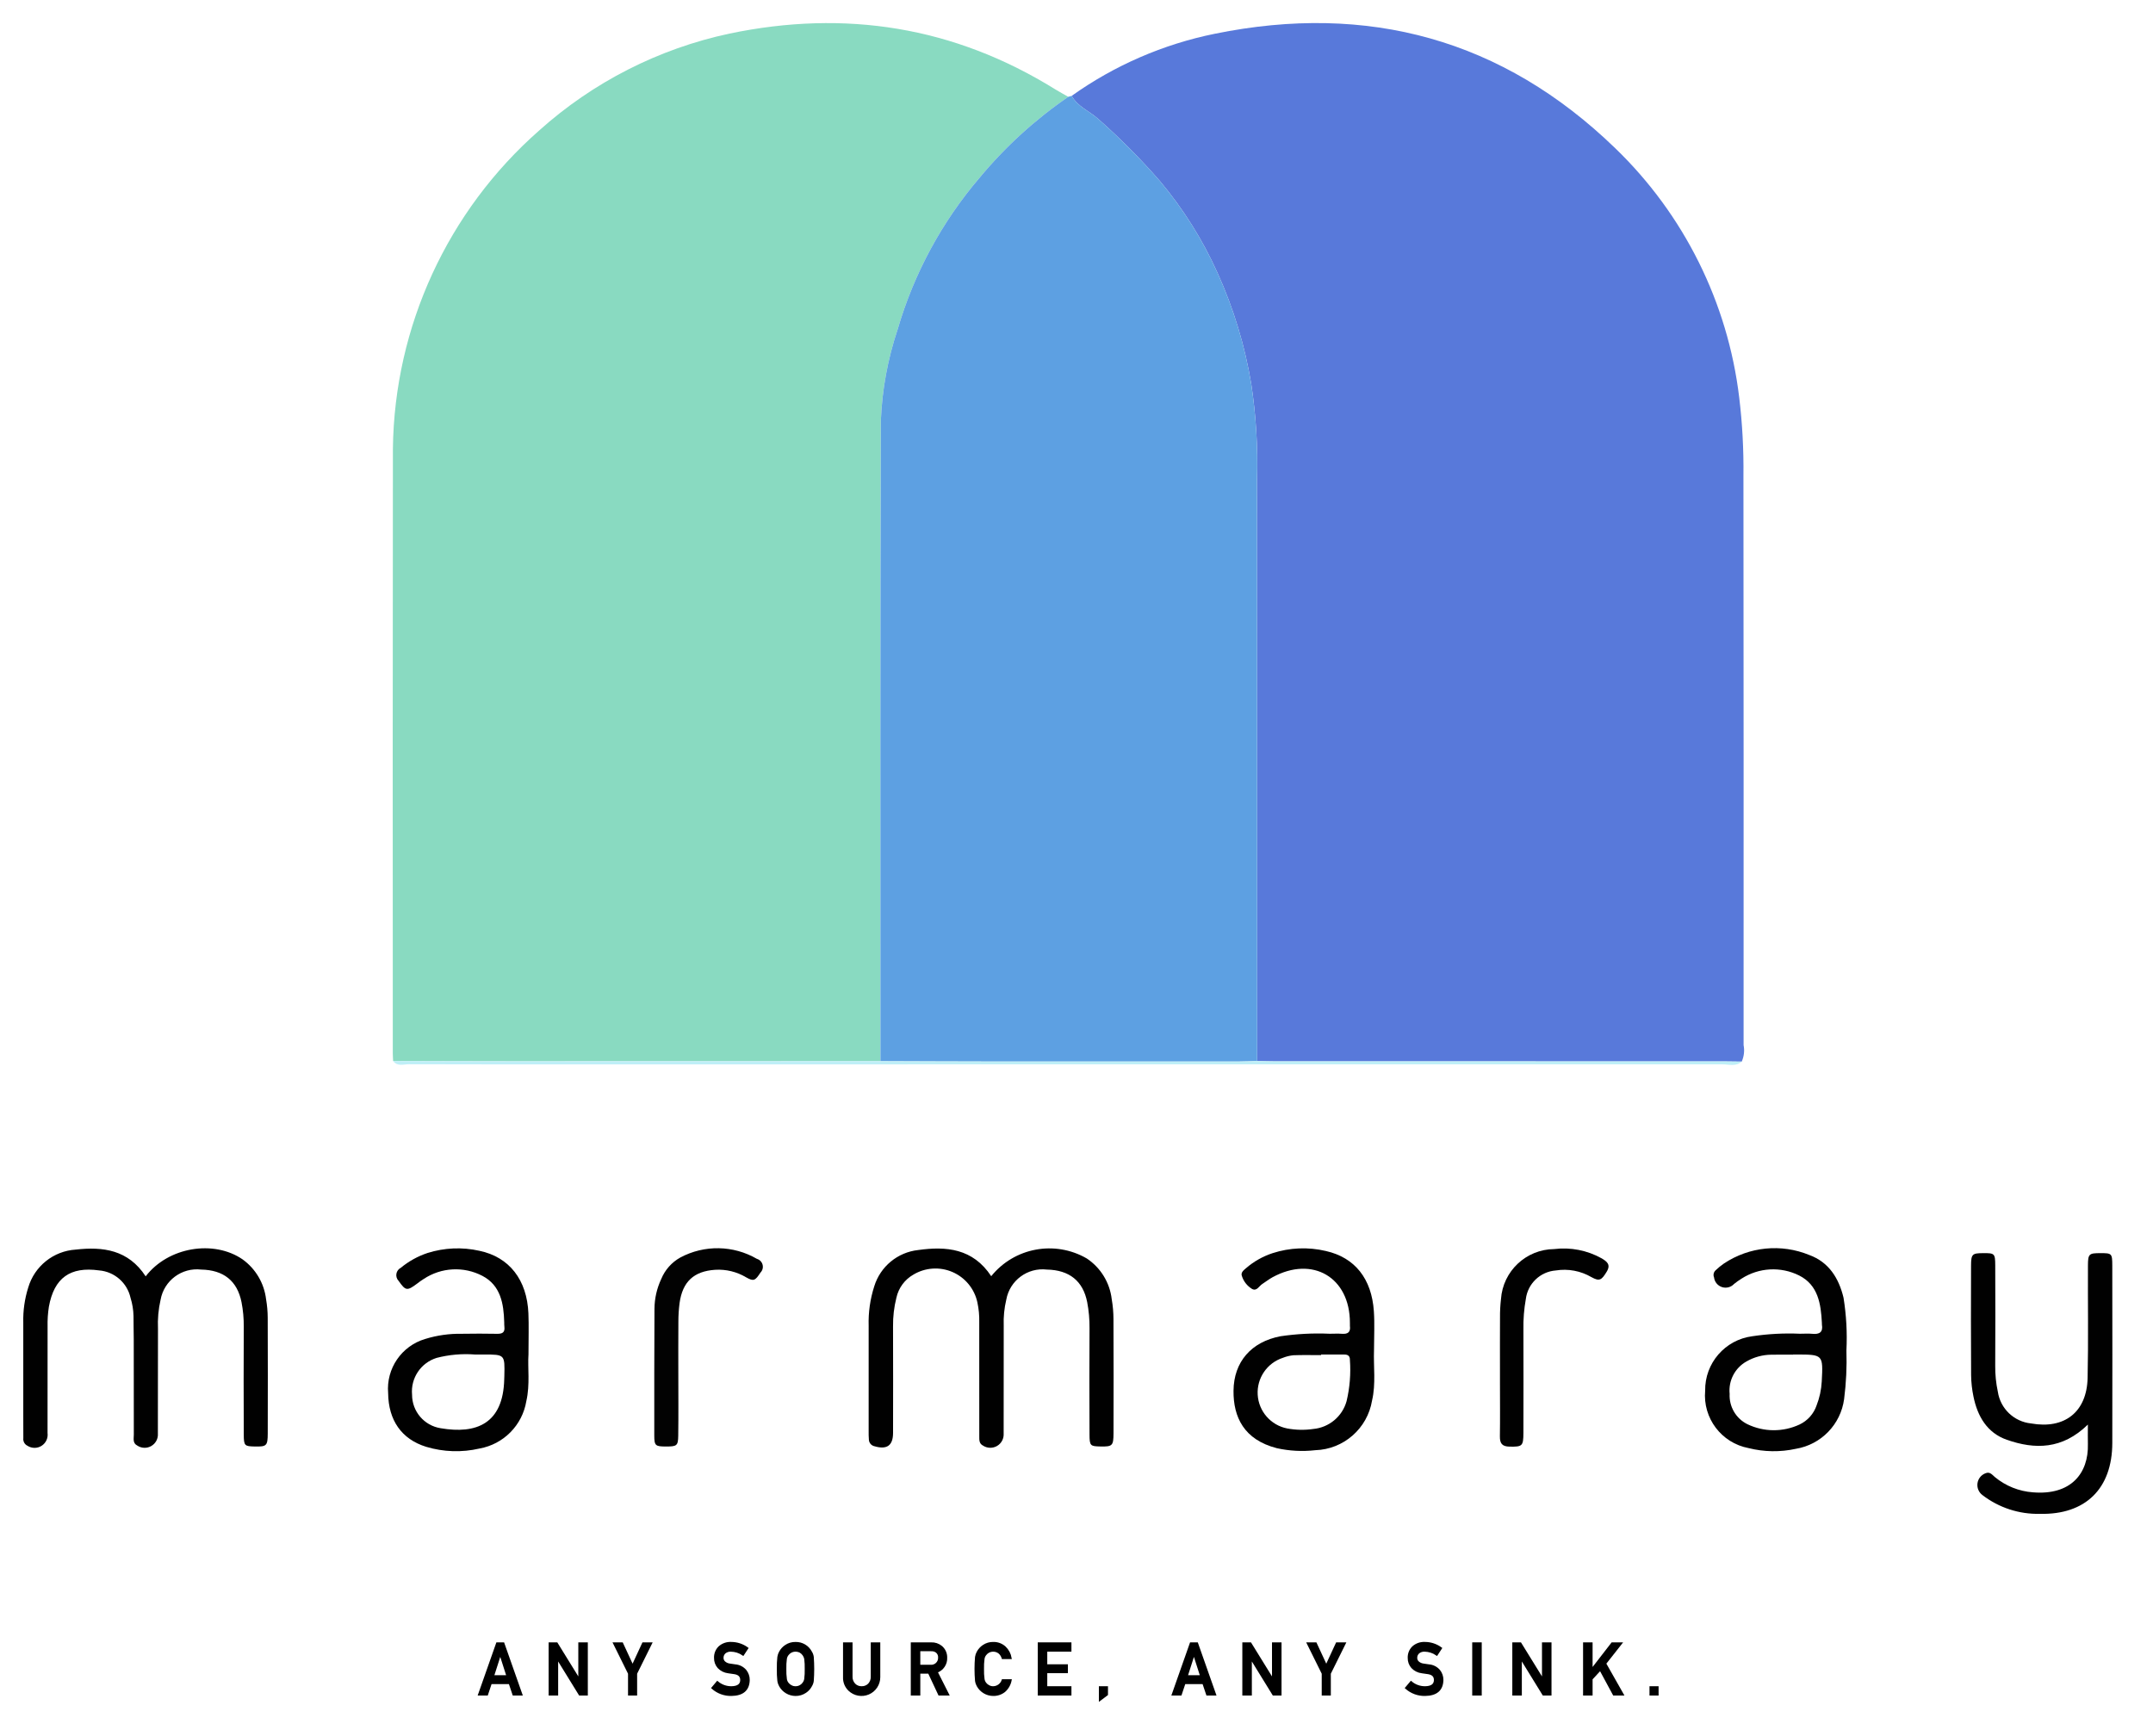
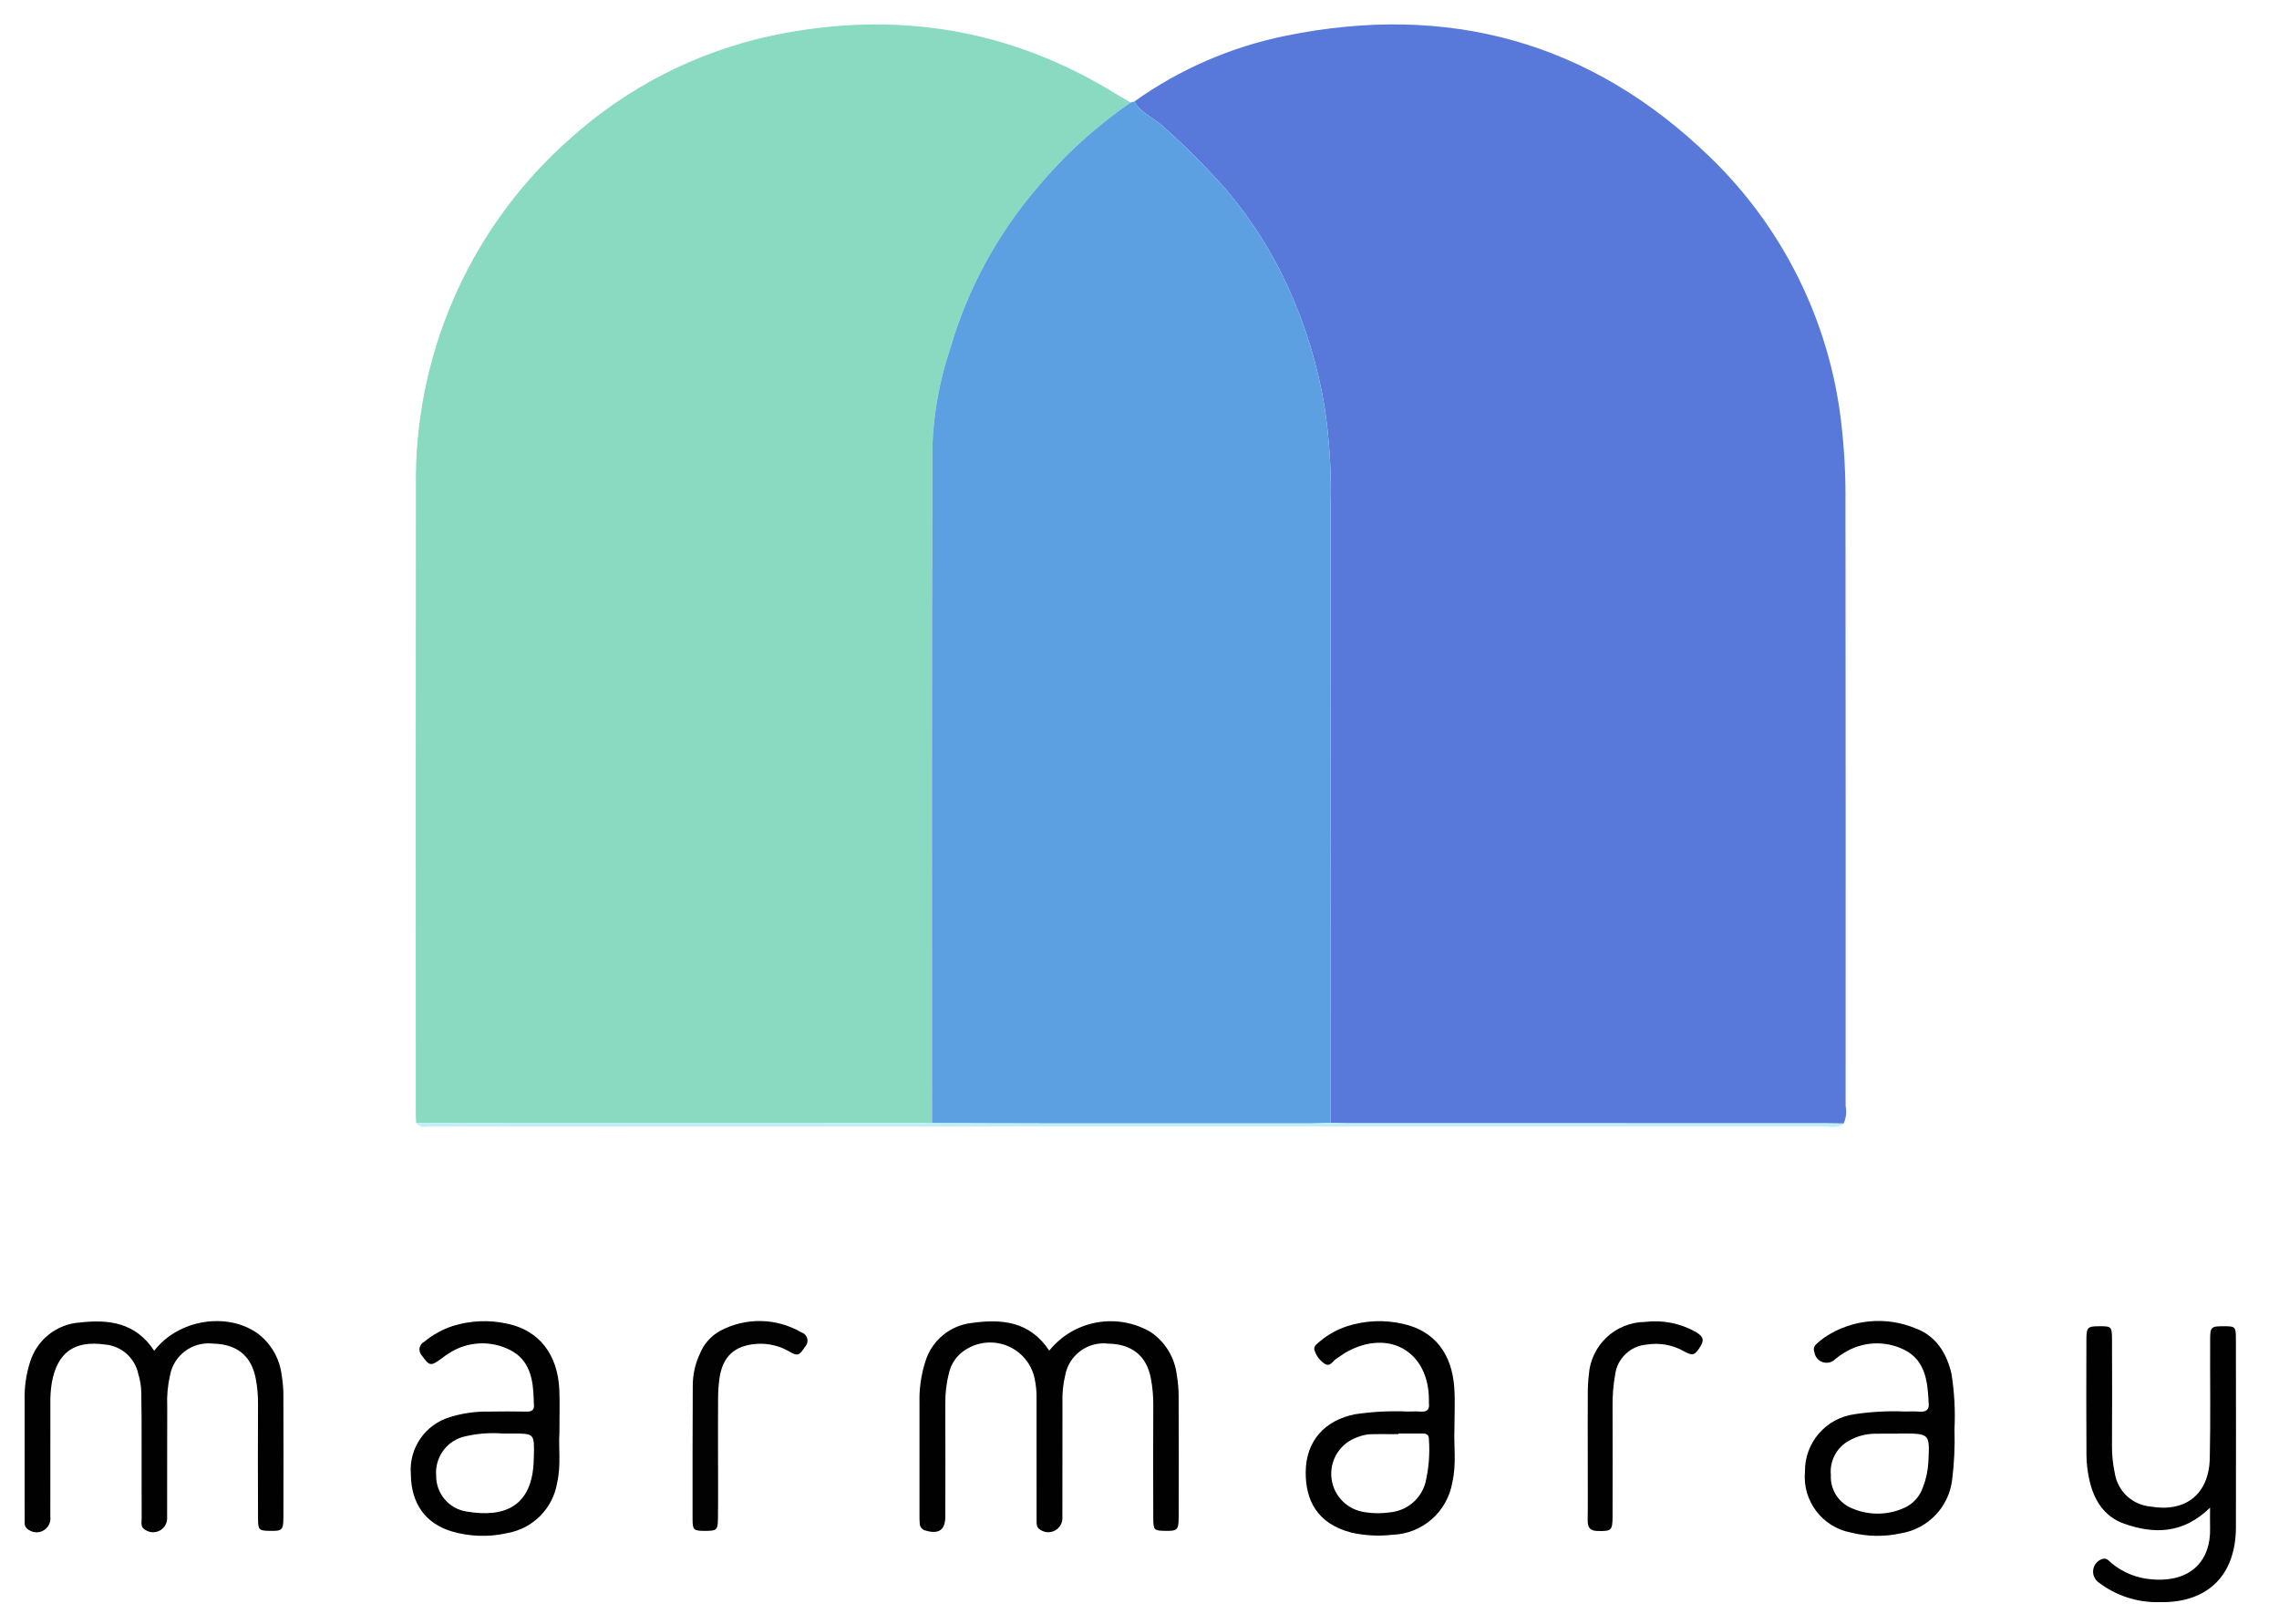
- <svg xmlns="http://www.w3.org/2000/svg" id="Layer_1" data-name="Layer 1" viewBox="0 0 267.983 216">
+ <svg xmlns="http://www.w3.org/2000/svg" id="Layer_1" data-name="Layer 1" viewBox="0 0 267.983 190.931">
  <defs>
-     <style>.cls-1{fill:#89dac1;}.cls-2{fill:#5879da;}.cls-3{fill:#5da0e2;}.cls-4{fill:#010101;}.cls-5{fill:#020202;}.cls-6{fill:#bfeff7;}.cls-7{stroke:#000;stroke-miterlimit:10;stroke-width:0.25px;}</style>
+     <style>.cls-1{fill:#89dac1;}.cls-2{fill:#5879da;}.cls-3{fill:#5da0e2;}.cls-4{fill:#010101;}.cls-5{fill:#020202;}.cls-6{fill:#bfeff7;}</style>
  </defs>
-   <path class="cls-1" d="M109.59,132.098c.001-26.564-.038-53.127.047-79.69a41.024,41.024,0,0,1,2.096-11.419,51.045,51.045,0,0,1,10.221-18.896,54.075,54.075,0,0,1,11.015-10.042c-.555-.317-1.12-.618-1.662-.954C118.738,3.302,105.187,1.176,90.792,4.183A51.588,51.588,0,0,0,67.116,16.239,53.593,53.593,0,0,0,48.905,55.819q-.038,37.649-.013,75.298c0,.32.025.639.039.959l0.0 0c4.991.012,9.981.034,14.972.034Q86.746,132.111,109.59,132.098Z" />
-   <path class="cls-2" d="M136.656,14.774a83.072,83.072,0,0,1,7.688,7.73,49.023,49.023,0,0,1,7.205,11.477A55.553,55.553,0,0,1,155.749,47.837a66.332,66.332,0,0,1,.716,11.818q.009,36.209.014,72.419l-0.0 0h0c.768.016,1.535.047,2.303.047q27.852.004,55.704.003c.768 0,1.536.018,2.304.028l-0.0 0.0 0-0a3.42,3.42,0,0,0,.234-2.057q.016-35.43-.019-70.86a74.035,74.035,0,0,0-.527-9.764,51.666,51.666,0,0,0-15.433-31.023C187.042,4.882,170.259.323,151.219,4.2A46.681,46.681,0,0,0,133.392,11.933C134.129,13.276,135.578,13.816,136.656,14.774Z" />
-   <path class="cls-3" d="M121.954,22.093a51.045,51.045,0,0,0-10.221,18.896,41.024,41.024,0,0,0-2.096,11.419c-.084,26.563-.046,53.127-.047,79.69,4.721.015,9.441.04,14.162.043q15.217.01,30.433-.001c.764-0,1.529-.043,2.293-.066l0-0q-.007-36.209-.014-72.419a66.332,66.332,0,0,0-.716-11.818,55.553,55.553,0,0,0-4.2-13.856,49.023,49.023,0,0,0-7.205-11.477,83.072,83.072,0,0,0-7.688-7.73c-1.079-.958-2.528-1.498-3.264-2.841-.141.039-.282.079-.422.117l-.001.001A54.075,54.075,0,0,0,121.954,22.093Z" />
-   <path class="cls-4" d="M33.12,161.742a7.161,7.161,0,0,0-2.932-4.976c-3.575-2.453-9.235-1.555-12.057,2.116-2.169-3.318-5.319-3.712-8.703-3.33a6.596,6.596,0,0,0-5.917,4.733,13.36,13.36,0,0,0-.614,4.346q.004,5.853.001,11.707 0,1.343.006,2.687a.92.92,0,0,0,.508.943,1.63,1.63,0,0,0,2.506-1.583c.012-4.414.004-8.828.005-13.242a13.832,13.832,0,0,1,.163-2.483c.649-3.584,2.646-5.016,6.248-4.517a4.373,4.373,0,0,1,3.913,3.414,8.171,8.171,0,0,1,.371,2.263c-.005.959.028,1.919.029,2.878.004,3.966-.003,7.932.009,11.899.001.483-.165,1.04.435,1.353a1.65,1.65,0,0,0,2.56-1.491c.013-4.35-.003-8.7.013-13.05a13.453,13.453,0,0,1,.325-3.616,4.596,4.596,0,0,1,5.046-3.754c2.801.052,4.496,1.406,5.027,4.058a15.124,15.124,0,0,1,.278,3.05q-.03,6.717.001,13.434c.007,1.399.106,1.458,1.376,1.483,1.467.03,1.604-.081,1.609-1.637q.022-7.197-.004-14.394A13.799,13.799,0,0,0,33.12,161.742Z" />
-   <path class="cls-4" d="M138.377,161.729A7.076,7.076,0,0,0,135.272,156.658a9.294,9.294,0,0,0-11.895,2.206c-2.285-3.467-5.605-3.745-9.092-3.257a6.447,6.447,0,0,0-5.466,4.513,14.622,14.622,0,0,0-.697,4.912q-.009,6.525-.001,13.051c0.0.384-.005.769.03,1.15a.878.878,0,0,0,.704.801c1.537.449,2.3-.082,2.304-1.655q.016-6.621-.002-13.243a13.855,13.855,0,0,1,.422-3.609,4.384,4.384,0,0,1,2.099-2.853,5.339,5.339,0,0,1,7.976,3.446,10.488,10.488,0,0,1,.232,2.474q.007,4.222.002,8.444 0,2.879.003,5.758c.001.443-.034.9.466,1.158a1.663,1.663,0,0,0,2.567-1.502c.013-4.478.002-8.956.009-13.434a12.011,12.011,0,0,1,.319-3.233,4.59,4.59,0,0,1,5.052-3.746c2.796.055,4.506,1.42,5.02,4.065a16.53,16.53,0,0,1,.289,3.242q-.033,6.621-.001,13.242c.006,1.395.099,1.451,1.381,1.474,1.458.027,1.601-.088,1.606-1.65q.023-7.101-.006-14.202A14.725,14.725,0,0,0,138.377,161.729Z" />
-   <path class="cls-4" d="M262.915,157.542c-.003-1.521-.061-1.548-1.479-1.548-1.414.001-1.543.088-1.55,1.518-.023,4.673.064,9.349-.042,14.02-.097,4.248-2.877,6.405-7.04,5.661a4.658,4.658,0,0,1-4.133-3.942,14.784,14.784,0,0,1-.327-3.239q.031-6.242.002-12.484c-.006-1.495-.08-1.542-1.487-1.534-1.377.007-1.516.107-1.523,1.553q-.03,6.818.007,13.636a13.896,13.896,0,0,0,.295,2.669c.501,2.456,1.7,4.516,4.143,5.372,3.491,1.223,6.903,1.228,10.095-1.889,0,1.033-.016,1.722.003,2.411.101,3.671-2.122,6.416-6.846,6.022a8.379,8.379,0,0,1-4.733-1.902c-.325-.268-.608-.7-1.151-.477a1.562,1.562,0,0,0-.399,2.72,11.298,11.298,0,0,0,7.16,2.338c5.673.132,8.998-3.146,9.007-8.817Q262.936,168.585,262.915,157.542Z" />
-   <path class="cls-4" d="M171.023,168.024c0-1.6.091-3.206-.018-4.799-.276-4.046-2.361-6.682-5.972-7.497a12.33,12.33,0,0,0-6.634.268,9.67,9.67,0,0,0-3.318,1.879c-.293.253-.66.534-.51.949a2.912,2.912,0,0,0,1.272,1.627c.588.319.868-.359,1.272-.616.431-.274.832-.598,1.279-.841,4.994-2.72,9.638.023,9.629,5.68a2.939,2.939,0,0,0,.002.384c.1.761-.251,1.032-.984.976-.509-.04-1.024-.005-1.536-.006a32.046,32.046,0,0,0-6.127.313c-3.604.688-5.811,3.158-5.843,6.789-.029,3.272,1.303,6.097,5.399,7.146a14.55,14.55,0,0,0,4.769.249,7.395,7.395,0,0,0,7.077-6.188C171.269,172.242,170.945,170.126,171.023,168.024Zm-3.412,6.39a4.758,4.758,0,0,1-4.15,3.468,9.901,9.901,0,0,1-3.245-.065,4.55,4.55,0,0,1-.53-8.795,4.855,4.855,0,0,1,1.299-.317c1.148-.044,2.299-.015,3.449-.015l0-.072c.959,0,1.918.005,2.877-.002.457-.003.719.166.71.664A16.822,16.822,0,0,1,167.61,174.414Z" />
-   <path class="cls-4" d="M65.771,163.494c-.172-4.163-2.369-7.015-6.105-7.794a12.415,12.415,0,0,0-6.451.275,10.385,10.385,0,0,0-3.336,1.849,1.024,1.024,0,0,0-.266,1.621c.877,1.238,1.043,1.293,2.335.32a8.581,8.581,0,0,1,.784-.551,7.185,7.185,0,0,1,7.319-.387c2.261,1.185,2.646,3.45,2.709,5.772.005.192-.001.386.022.575.083.692-.269.872-.898.861q-2.208-.04-4.418-.002a14.49,14.49,0,0,0-4.541.644,6.464,6.464,0,0,0-4.613,6.747c.035,3.373,1.67,5.728,4.728,6.677a12.906,12.906,0,0,0,6.642.215,7.188,7.188,0,0,0,5.83-5.899c.481-2.099.149-4.211.268-5.822C65.781,166.567,65.834,165.028,65.771,163.494ZM62.775,171.289c-.003.128-.011.256-.013.384-.125,5.594-3.506,6.867-7.904,6.117a4.216,4.216,0,0,1-3.568-4.173,4.378,4.378,0,0,1,3.056-4.583,14.568,14.568,0,0,1,4.752-.422q.576.001,1.152.001C62.838,168.614,62.839,168.614,62.775,171.289Z" />
-   <path class="cls-4" d="M229.462,161.537c-.588-2.441-1.83-4.419-4.254-5.309a11.364,11.364,0,0,0-10.637,1.061,8.279,8.279,0,0,0-1.038.849.786.786,0,0,0-.187.879,1.444,1.444,0,0,0,2.492.813,8.993,8.993,0,0,1,.938-.666,7.251,7.251,0,0,1,7.159-.391c2.371,1.192,2.714,3.541,2.835,5.91a1.702,1.702,0,0,0,.003.192c.163.966-.308,1.248-1.195,1.161-.507-.05-1.023-.006-1.536-.009a30.719,30.719,0,0,0-5.935.312,6.733,6.733,0,0,0-5.867,6.777,6.665,6.665,0,0,0,5.396,7.145,12.845,12.845,0,0,0,5.899.089,7.257,7.257,0,0,0,6.001-6.185,38.094,38.094,0,0,0,.287-6.06A31.43,31.43,0,0,0,229.462,161.537ZM226.752,171.966a9.529,9.529,0,0,1-.642,2.983,4.077,4.077,0,0,1-2.119,2.376,7.576,7.576,0,0,1-6.499-.04,3.978,3.978,0,0,1-2.204-3.769,4.149,4.149,0,0,1,2.085-4.033,6.326,6.326,0,0,1,3.112-.847c.895-.015,1.791-.003,2.687-.003v-.019l.384,0C226.929,168.614,226.927,168.614,226.752,171.966Z" />
-   <path class="cls-5" d="M94.216,156.707a9.797,9.797,0,0,0-9.539-.169,5.411,5.411,0,0,0-2.377,2.684,8.849,8.849,0,0,0-.838,3.712c-.019,5.247-.037,10.495-.025,15.742.003,1.302.142,1.386,1.459,1.389,1.347.003,1.506-.09,1.524-1.348.036-2.559.011-5.12.011-7.679.001-2.176-.012-4.352.007-6.528a18.019,18.019,0,0,1,.147-2.295c.366-2.659,1.77-3.973,4.434-4.148a6.708,6.708,0,0,1,3.851.937c.949.544,1.136.404,1.784-.587A1.028,1.028,0,0,0,94.216,156.707Z" />
-   <path class="cls-4" d="M199.987,158.303c.539-.888.026-1.267-.627-1.66a9.703,9.703,0,0,0-5.917-1.155,6.695,6.695,0,0,0-6.618,6.235,18.719,18.719,0,0,0-.119,2.297c-.015,2.175-.005,4.35-.005,6.525q-0.0.864-0,1.727c0,2.175.024,4.35-.01,6.525-.013.875.27,1.271,1.206,1.284,1.574.022,1.716-.049,1.721-1.709q.018-6.429.001-12.858a19.558,19.558,0,0,1,.302-3.819,4.07,4.07,0,0,1,3.73-3.545,6.687,6.687,0,0,1,4.427.827C199.083,159.533,199.341,159.368,199.987,158.303Z" />
-   <path class="cls-6" d="M216.79,132.152l0-0c-.768-.01-1.536-.028-2.304-.028q-27.852-.002-55.704-.003c-.768-0-1.535-.031-2.303-.047h-0c-.764.023-1.529.066-2.293.066q-15.217.007-30.433.001c-4.721-.003-9.441-.028-14.162-.043q-22.844.008-45.687.013c-4.991-0-9.981-.022-14.972-.034h-.001c.529.714,1.298.4,1.955.403,6.653.024,13.307.014,19.96.015q71.779.006,143.557-.002C215.199,132.492,216.073,132.8,216.79,132.152Z" />
-   <path class="cls-7" d="M63.435,209.516H61.094l-.474,1.424h-.99l2.243-6.369h.783l2.243,6.369h-.986Zm-.267-.855-.893-2.787H62.258l-.893,2.787Z" />
-   <path class="cls-7" d="M68.415,204.57h.881l2.794,4.527h.017v-4.527H73.041v6.369h-.885l-2.791-4.529h-.017v4.529h-.934Z" />
-   <path class="cls-7" d="M78.296,208.318l-1.857-3.748h.991l1.308,2.826,1.308-2.826h.99l-1.858,3.748v2.621H78.296Z" />
-   <path class="cls-7" d="M89.286,209.396a2.654,2.654,0,0,0,1.753.635q1.203-.018,1.22-.887.009-.715-.804-.857c-.249-.035-.521-.074-.817-.119a1.995,1.995,0,0,1-1.211-.607A1.723,1.723,0,0,1,89,206.381a1.775,1.775,0,0,1,.537-1.348,2.056,2.056,0,0,1,1.476-.516,3.392,3.392,0,0,1,2,.658l-.521.793a2.756,2.756,0,0,0-1.529-.49,1.142,1.142,0,0,0-.72.223.839.839,0,0,0-.309.691.712.712,0,0,0,.208.498,1.183,1.183,0,0,0,.665.314c.169.029.401.062.694.102a1.892,1.892,0,0,1,1.283.643,1.842,1.842,0,0,1,.411,1.189q-.047,1.828-2.166,1.854a3.437,3.437,0,0,1-2.355-.869Z" />
-   <path class="cls-7" d="M96.818,207.754a11.008,11.008,0,0,1,.063-1.488,1.792,1.792,0,0,1,.207-.607,2.181,2.181,0,0,1,.719-.785,2.089,2.089,0,0,1,1.214-.355,2.115,2.115,0,0,1,1.929,1.145,1.483,1.483,0,0,1,.216.607,20.092,20.092,0,0,1,0,2.963,1.507,1.507,0,0,1-.216.615,2.052,2.052,0,0,1-.702.777,2.145,2.145,0,0,1-1.227.367,2.22,2.22,0,0,1-1.933-1.145q-.067-.144-.123-.275a1.83,1.83,0,0,1-.084-.34A11.012,11.012,0,0,1,96.818,207.754Zm.934,0a7.682,7.682,0,0,0,.068,1.275,1.091,1.091,0,0,0,.242.539,1.105,1.105,0,0,0,.39.318,1.079,1.079,0,0,0,.568.145,1.132,1.132,0,0,0,.581-.145,1.046,1.046,0,0,0,.373-.318,1.153,1.153,0,0,0,.25-.539,8.27,8.27,0,0,0,.063-1.275,8.415,8.415,0,0,0-.063-1.281,1.336,1.336,0,0,0-.624-.859,1.337,1.337,0,0,0-.581-.135,1.273,1.273,0,0,0-.568.135,1.196,1.196,0,0,0-.39.328,1.08,1.08,0,0,0-.242.529A7.863,7.863,0,0,0,97.752,207.754Z" />
-   <path class="cls-7" d="M105.057,204.57h.934v4.109a1.339,1.339,0,0,0,.364.994,1.193,1.193,0,0,0,.895.357,1.221,1.221,0,0,0,.903-.357,1.361,1.361,0,0,0,.356-.994v-4.109h.934v4.211a2.212,2.212,0,0,1-3.743,1.596,2.092,2.092,0,0,1-.643-1.594Z" />
-   <path class="cls-7" d="M113.491,204.57h2.411a1.861,1.861,0,0,1,1.258.418,1.721,1.721,0,0,1,.612,1.359,1.771,1.771,0,0,1-1.191,1.766l1.428,2.826h-1.11l-1.277-2.723h-1.197v2.723h-.934Zm.934,2.791h1.417a.982.982,0,0,0,1.048-1.016.857.857,0,0,0-.31-.723,1.044,1.044,0,0,0-.688-.197h-1.468Z" />
-   <path class="cls-7" d="M125.795,209.16a2.401,2.401,0,0,1-.775,1.361,2.158,2.158,0,0,1-1.393.471,2.22,2.22,0,0,1-1.934-1.145q-.067-.144-.123-.275a1.83,1.83,0,0,1-.084-.34,17.318,17.318,0,0,1,0-2.963,1.787,1.787,0,0,1,.207-.607,2.176,2.176,0,0,1,.72-.787,2.077,2.077,0,0,1,1.214-.357,2.055,2.055,0,0,1,1.456.545,2.419,2.419,0,0,1,.711,1.34h-.992a1.411,1.411,0,0,0-.416-.658,1.2,1.2,0,0,0-.763-.266,1.271,1.271,0,0,0-.568.135,1.196,1.196,0,0,0-.39.328,1.079,1.079,0,0,0-.242.531,7.817,7.817,0,0,0-.068,1.281,7.682,7.682,0,0,0,.068,1.275,1.091,1.091,0,0,0,.242.539,1.111,1.111,0,0,0,.39.318,1.078,1.078,0,0,0,.568.145,1.26,1.26,0,0,0,1.179-.871Z" />
-   <path class="cls-7" d="M129.294,204.57h3.942v.908h-3.008v1.822h2.568v.855h-2.568v1.875h3.008v.908h-3.942Z" />
-   <path class="cls-7" d="M136.903,210.031h.882v.908l-.882.664Z" />
-   <path class="cls-7" d="M149.777,209.516H147.438l-.475,1.424h-.99l2.243-6.369h.783l2.243,6.369h-.986Zm-.267-.855-.893-2.787h-.018l-.893,2.787Z" />
-   <path class="cls-7" d="M154.758,204.57h.881l2.795,4.527h.017v-4.527h.935v6.369H158.499l-2.79-4.529h-.017v4.529h-.935Z" />
-   <path class="cls-7" d="M164.639,208.318l-1.857-3.748h.99l1.309,2.826,1.308-2.826h.991l-1.858,3.748v2.621h-.882Z" />
-   <path class="cls-7" d="M175.629,209.396a2.656,2.656,0,0,0,1.754.635q1.203-.018,1.22-.887.009-.715-.804-.857c-.249-.035-.521-.074-.817-.119a1.995,1.995,0,0,1-1.211-.607,1.723,1.723,0,0,1-.428-1.18,1.777,1.777,0,0,1,.537-1.348,2.056,2.056,0,0,1,1.476-.516,3.389,3.389,0,0,1,2,.658l-.521.793a2.756,2.756,0,0,0-1.528-.49,1.14,1.14,0,0,0-.72.223.838.838,0,0,0-.31.691.715.715,0,0,0,.207.498,1.186,1.186,0,0,0,.665.314c.169.029.4.062.694.102a1.891,1.891,0,0,1,1.282.643,1.837,1.837,0,0,1,.411,1.189q-.047,1.828-2.165,1.854a3.44,3.44,0,0,1-2.356-.869Z" />
-   <path class="cls-7" d="M183.371,204.57h.935v6.369h-.935Z" />
-   <path class="cls-7" d="M188.362,204.57h.881l2.795,4.527h.017v-4.527h.935v6.369h-.886l-2.79-4.529h-.017v4.529h-.935Z" />
-   <path class="cls-7" d="M197.169,204.57h.935v3.281h.019l2.54-3.281h1.109L199.794,207.082l2.185,3.857h-1.109l-1.682-3.115L198.104,209v1.939H197.169Z" />
-   <path class="cls-7" d="M205.437,210.031h.882v.908h-.882Z" />
+   <path class="cls-1" d="M109.59,132.098c.001-26.564-.038-53.127.047-79.69a41.023,41.023,0,0,1,2.096-11.419,51.045,51.045,0,0,1,10.221-18.896A54.075,54.075,0,0,1,132.969,12.051c-.555-.317-1.12-.618-1.662-.954C118.738,3.302,105.187,1.176,90.792,4.183A51.588,51.588,0,0,0,67.116,16.239,53.593,53.593,0,0,0,48.905,55.819q-.038,37.649-.013,75.298c0,.32.025.639.039.959l0.0 0c4.991.012,9.981.034,14.972.034Q86.746,132.111,109.59,132.098Z" />
+   <path class="cls-2" d="M136.656,14.774a83.072,83.072,0,0,1,7.688,7.73,49.022,49.022,0,0,1,7.205,11.477A55.554,55.554,0,0,1,155.749,47.837a66.331,66.331,0,0,1,.716,11.818q.009,36.209.014,72.419l-0.0 0h0c.768.016,1.535.047,2.303.047q27.852.004,55.704.003c.768 0,1.536.018,2.304.028l-0.0 0.0 0-0a3.42,3.42,0,0,0,.234-2.057q.016-35.43-.019-70.86a74.034,74.034,0,0,0-.527-9.764A51.666,51.666,0,0,0,201.045,18.448C187.042,4.882,170.259.323,151.219,4.2A46.681,46.681,0,0,0,133.392,11.933C134.129,13.276,135.578,13.816,136.656,14.774Z" />
+   <path class="cls-3" d="M121.954,22.093a51.045,51.045,0,0,0-10.221,18.896,41.023,41.023,0,0,0-2.096,11.419c-.084,26.563-.046,53.127-.047,79.69,4.721.015,9.441.04,14.162.043q15.217.01,30.433-.001c.764-0,1.529-.043,2.293-.066l0-0q-.007-36.209-.014-72.419a66.331,66.331,0,0,0-.716-11.818,55.553,55.553,0,0,0-4.2-13.856,49.022,49.022,0,0,0-7.205-11.477,83.07,83.07,0,0,0-7.688-7.73c-1.079-.958-2.528-1.498-3.264-2.841-.141.039-.282.079-.422.117l-.001.001A54.075,54.075,0,0,0,121.954,22.093Z" />
+   <path class="cls-4" d="M33.12,161.742a7.161,7.161,0,0,0-2.932-4.976c-3.575-2.453-9.235-1.555-12.057,2.116-2.169-3.318-5.319-3.712-8.703-3.33a6.596,6.596,0,0,0-5.917,4.733,13.36,13.36,0,0,0-.614,4.346q.004,5.853.001,11.707 0,1.343.006,2.687a.92.92,0,0,0,.508.943,1.63,1.63,0,0,0,2.506-1.583c.012-4.414.004-8.828.005-13.242a13.832,13.832,0,0,1,.163-2.483c.649-3.584,2.646-5.016,6.248-4.517a4.373,4.373,0,0,1,3.913,3.414,8.171,8.171,0,0,1,.371,2.263c-.005.959.028,1.919.029,2.878.004,3.966-.003,7.933.009,11.899.001.483-.165,1.04.435,1.353a1.65,1.65,0,0,0,2.56-1.491c.013-4.35-.003-8.7.013-13.05a13.453,13.453,0,0,1,.325-3.616,4.596,4.596,0,0,1,5.046-3.754c2.801.052,4.496,1.406,5.027,4.058a15.124,15.124,0,0,1,.278,3.05q-.03,6.717.001,13.434c.007,1.399.106,1.458,1.376,1.483,1.467.03,1.604-.081,1.609-1.637q.022-7.197-.004-14.394A13.799,13.799,0,0,0,33.12,161.742Z" />
+   <path class="cls-4" d="M138.377,161.729A7.076,7.076,0,0,0,135.272,156.658a9.294,9.294,0,0,0-11.895,2.206c-2.285-3.467-5.605-3.745-9.092-3.257a6.447,6.447,0,0,0-5.466,4.513,14.622,14.622,0,0,0-.697,4.912q-.009,6.525-.001,13.051c0.0.384-.005.769.03,1.15a.878.878,0,0,0,.704.801c1.537.449,2.3-.082,2.304-1.655q.016-6.621-.002-13.243a13.855,13.855,0,0,1,.422-3.609,4.384,4.384,0,0,1,2.099-2.853,5.339,5.339,0,0,1,7.976,3.446,10.487,10.487,0,0,1,.232,2.474q.007,4.222.002,8.444 0,2.879.003,5.758c.001.444-.034.9.466,1.158a1.663,1.663,0,0,0,2.567-1.502c.013-4.478.002-8.956.009-13.434a12.011,12.011,0,0,1,.319-3.233,4.59,4.59,0,0,1,5.052-3.746c2.796.055,4.506,1.42,5.02,4.065a16.53,16.53,0,0,1,.289,3.242q-.033,6.621-.001,13.242c.006,1.395.099,1.451,1.381,1.474,1.458.027,1.601-.088,1.606-1.65q.023-7.101-.006-14.202A14.723,14.723,0,0,0,138.377,161.729Z" />
+   <path class="cls-4" d="M262.915,157.542c-.003-1.521-.061-1.548-1.479-1.548-1.414.001-1.543.088-1.55,1.518-.023,4.673.064,9.349-.042,14.02-.097,4.248-2.877,6.405-7.04,5.661a4.658,4.658,0,0,1-4.133-3.942,14.785,14.785,0,0,1-.327-3.239q.031-6.242.002-12.484c-.006-1.495-.08-1.542-1.487-1.534-1.377.007-1.516.107-1.523,1.553q-.03,6.818.007,13.636a13.895,13.895,0,0,0,.295,2.669c.501,2.456,1.7,4.516,4.143,5.372,3.491,1.223,6.903,1.228,10.095-1.889,0,1.033-.016,1.722.003,2.411.101,3.671-2.122,6.416-6.846,6.022a8.379,8.379,0,0,1-4.733-1.902c-.325-.268-.608-.7-1.151-.477a1.562,1.562,0,0,0-.399,2.72,11.298,11.298,0,0,0,7.16,2.338c5.673.132,8.998-3.146,9.007-8.817Q262.936,168.585,262.915,157.542Z" />
+   <path class="cls-4" d="M171.023,168.024c0-1.6.091-3.206-.018-4.799-.276-4.046-2.361-6.682-5.972-7.497a12.33,12.33,0,0,0-6.634.268,9.67,9.67,0,0,0-3.318,1.879c-.293.253-.66.534-.51.949a2.912,2.912,0,0,0,1.272,1.627c.588.319.868-.359,1.272-.616.431-.274.832-.598,1.279-.841,4.994-2.72,9.638.023,9.629,5.68a2.938,2.938,0,0,0,.002.384c.1.761-.251,1.032-.984.976-.509-.04-1.024-.005-1.536-.006a32.046,32.046,0,0,0-6.127.313c-3.604.688-5.811,3.158-5.843,6.789-.029,3.272,1.303,6.097,5.399,7.146a14.55,14.55,0,0,0,4.769.249,7.395,7.395,0,0,0,7.077-6.188C171.269,172.242,170.945,170.126,171.023,168.024Zm-3.412,6.39a4.758,4.758,0,0,1-4.15,3.468,9.901,9.901,0,0,1-3.245-.065,4.55,4.55,0,0,1-.53-8.795,4.854,4.854,0,0,1,1.299-.317c1.148-.044,2.299-.015,3.449-.015l0-.072c.959,0,1.918.005,2.877-.002.457-.003.719.166.71.664A16.822,16.822,0,0,1,167.61,174.414Z" />
+   <path class="cls-4" d="M65.771,163.494c-.172-4.163-2.369-7.015-6.105-7.794a12.415,12.415,0,0,0-6.451.275,10.385,10.385,0,0,0-3.336,1.849,1.024,1.024,0,0,0-.266,1.621c.877,1.238,1.043,1.293,2.335.32a8.58,8.58,0,0,1,.784-.551,7.185,7.185,0,0,1,7.319-.387c2.261,1.185,2.646,3.45,2.709,5.773.005.192-.001.386.022.575.083.692-.269.872-.898.861q-2.208-.04-4.418-.002a14.489,14.489,0,0,0-4.541.644,6.464,6.464,0,0,0-4.613,6.747c.035,3.373,1.67,5.728,4.728,6.677a12.906,12.906,0,0,0,6.642.215,7.188,7.188,0,0,0,5.83-5.899c.481-2.099.149-4.211.268-5.822C65.781,166.567,65.834,165.028,65.771,163.494ZM62.775,171.289c-.003.128-.011.256-.013.384-.125,5.594-3.506,6.867-7.904,6.117a4.216,4.216,0,0,1-3.568-4.173,4.378,4.378,0,0,1,3.056-4.583,14.568,14.568,0,0,1,4.752-.422q.576.001,1.152.001C62.838,168.614,62.839,168.614,62.775,171.289Z" />
+   <path class="cls-4" d="M229.462,161.537c-.588-2.441-1.83-4.419-4.254-5.309a11.364,11.364,0,0,0-10.637,1.061,8.28,8.28,0,0,0-1.038.849.786.786,0,0,0-.187.879,1.444,1.444,0,0,0,2.492.813,8.992,8.992,0,0,1,.938-.666,7.251,7.251,0,0,1,7.159-.391c2.371,1.192,2.714,3.541,2.835,5.91a1.7,1.7,0,0,0,.003.192c.163.966-.308,1.248-1.195,1.161-.507-.05-1.023-.006-1.536-.009a30.719,30.719,0,0,0-5.935.312,6.733,6.733,0,0,0-5.867,6.777,6.665,6.665,0,0,0,5.396,7.145,12.845,12.845,0,0,0,5.899.089,7.257,7.257,0,0,0,6.001-6.185,38.095,38.095,0,0,0,.287-6.06A31.43,31.43,0,0,0,229.462,161.537ZM226.752,171.966a9.529,9.529,0,0,1-.642,2.983,4.077,4.077,0,0,1-2.119,2.376,7.576,7.576,0,0,1-6.499-.04,3.978,3.978,0,0,1-2.204-3.769,4.149,4.149,0,0,1,2.085-4.033,6.326,6.326,0,0,1,3.112-.847c.895-.015,1.791-.003,2.687-.003v-.019h.384C226.929,168.614,226.927,168.614,226.752,171.966Z" />
+   <path class="cls-5" d="M94.216,156.707a9.797,9.797,0,0,0-9.539-.169,5.411,5.411,0,0,0-2.377,2.684,8.849,8.849,0,0,0-.838,3.712c-.019,5.247-.037,10.495-.025,15.742.003,1.302.142,1.386,1.459,1.389,1.347.003,1.506-.09,1.524-1.348.036-2.559.011-5.12.011-7.679.001-2.176-.012-4.352.007-6.528a18.017,18.017,0,0,1,.147-2.295c.366-2.659,1.77-3.973,4.434-4.148a6.708,6.708,0,0,1,3.851.937c.949.544,1.136.404,1.784-.587a1.028,1.028,0,0,0-.437-1.71Z" />
+   <path class="cls-4" d="M199.987,158.303c.539-.888.026-1.267-.627-1.66a9.703,9.703,0,0,0-5.917-1.155,6.695,6.695,0,0,0-6.618,6.235,18.717,18.717,0,0,0-.119,2.297c-.015,2.175-.005,4.35-.005,6.525q-0.0.864-0,1.727c0,2.175.024,4.35-.01,6.525-.013.875.27,1.271,1.206,1.284,1.574.022,1.716-.049,1.721-1.709q.018-6.429.001-12.858a19.558,19.558,0,0,1,.302-3.819,4.07,4.07,0,0,1,3.73-3.545,6.687,6.687,0,0,1,4.427.827C199.083,159.533,199.341,159.368,199.987,158.303Z" />
+   <path class="cls-6" d="M216.79,132.152l0-0c-.768-.01-1.536-.028-2.304-.028q-27.852-.002-55.704-.003c-.768-0-1.535-.031-2.303-.047h-0c-.764.023-1.529.066-2.293.066q-15.217.007-30.433.001c-4.721-.003-9.441-.028-14.162-.043q-22.844.008-45.687.013c-4.991-0-9.981-.023-14.972-.034h-.001c.529.714,1.298.4,1.955.403,6.653.024,13.307.014,19.96.015q71.779.006,143.557-.002C215.199,132.492,216.073,132.8,216.79,132.152Z" />
</svg>
